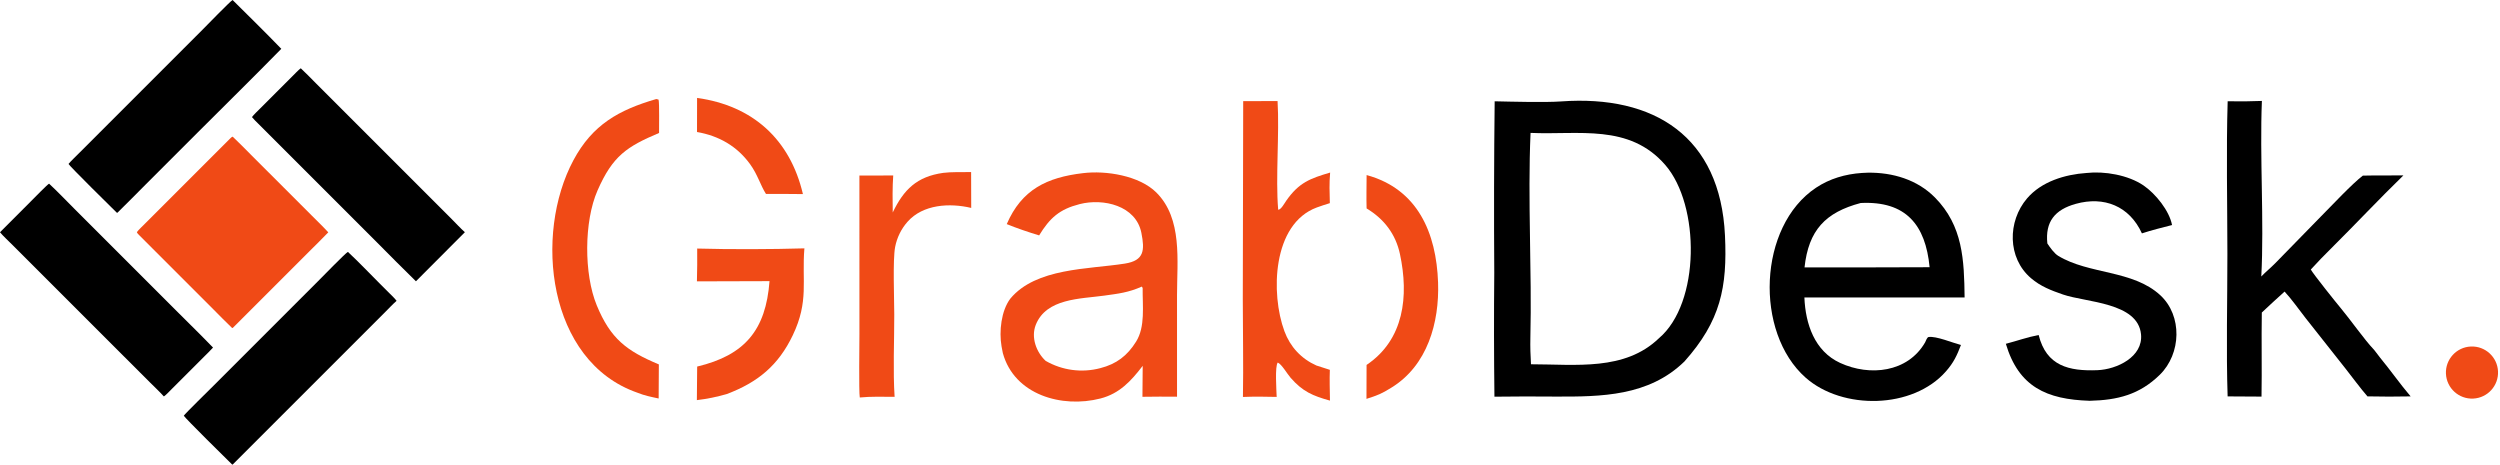
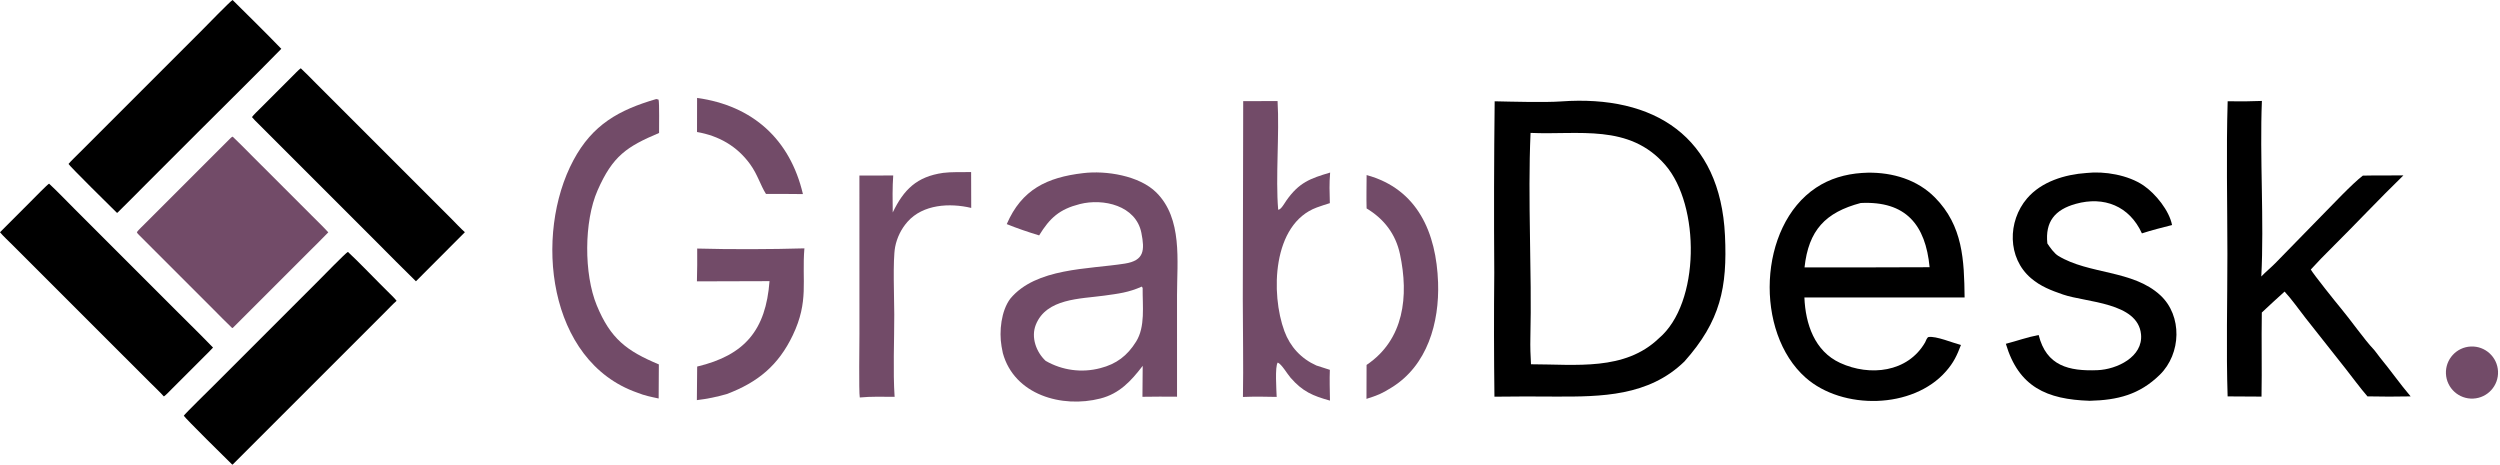
<svg xmlns="http://www.w3.org/2000/svg" width="1200" height="223" viewBox="0 0 1200 223" fill="none">
-   <path d="M111.698 65.598C111.154 65.781 110.876 66.086 110.466 66.494C106.891 70.046 103.327 73.62 99.764 77.184L78.93 98.021L69.948 106.997C69.112 107.832 66.215 110.63 65.702 111.407C65.767 111.891 66.472 112.529 66.834 112.893C68.97 115.044 71.119 117.185 73.263 119.33L86.657 132.727L102.518 148.588C105.44 151.509 108.438 154.603 111.418 157.442C111.632 157.474 111.745 157.387 111.894 157.238C114.132 155.007 116.365 152.77 118.6 150.536L132.181 136.958L148.488 120.654C151.485 117.656 154.653 114.568 157.583 111.521C155.114 108.824 152.154 105.979 149.55 103.374L136.321 90.144L120.726 74.553C117.799 71.626 114.697 68.415 111.698 65.598Z" fill="#F04A16" />
-   <path d="M167.031 120.938C166.994 120.947 166.955 120.956 166.918 120.968C166.098 121.224 154.201 133.426 152.463 135.164L102.385 185.243C100.843 186.786 88.613 198.768 88.222 199.549C88.627 200.507 109.132 220.755 111.428 222.969C111.46 222.979 111.617 223.04 111.697 222.961C126.261 208.441 163.652 171.034 175.23 159.45L184.963 149.711C186.53 148.144 188.728 145.811 190.362 144.392C189.589 143.345 188.028 141.852 187.062 140.887L182.186 136.016C177.35 131.178 171.968 125.538 167.031 120.938Z" fill="black" />
-   <path d="M23.563 88.16C22.956 88.332 15.999 95.461 14.804 96.656L0 111.485C1.257 113.05 4.649 116.239 6.237 117.826L18.768 130.355L58.831 170.417L71.859 183.439C73.847 185.426 76.828 188.224 78.634 190.274C79.183 190.14 82.232 186.931 82.826 186.338L90.313 178.855L97.922 171.243C99.276 169.886 100.997 168.248 102.252 166.833C96.968 161.342 91.323 155.836 85.924 150.438L56.724 121.239L35.37 99.885C31.63 96.143 27.401 91.711 23.563 88.16Z" fill="black" />
-   <path d="M111.637 0C110.572 0.541 98.771 12.688 97.224 14.235L52.274 59.185L38.402 73.057C37.518 73.941 33.329 78.028 32.892 78.697C33.252 79.595 53.802 99.913 56.058 102.087C56.207 102.145 56.109 102.118 56.359 102.12C60.95 97.621 65.524 92.958 70.073 88.407L95.071 63.413C108.332 50.152 121.919 36.814 135.027 23.432C127.56 15.708 119.297 7.58 111.637 0Z" fill="black" />
-   <path d="M144.377 32.773C143.516 33.322 141.148 35.795 140.33 36.613L132.634 44.305L124.991 51.954C123.997 52.949 121.692 55.143 120.944 56.204C121.719 57.2 123.113 58.521 124.034 59.443L129.177 64.586L146.014 81.421L180.913 116.32C187.101 122.507 193.375 128.94 199.648 135.016L223.118 111.486V111.438C221.395 109.941 218.546 106.884 216.82 105.158L203.813 92.154L164.444 52.781L151.551 39.889C149.286 37.624 146.708 34.918 144.377 32.773Z" fill="black" />
-   <path d="M717.438 48.621C725.557 48.798 741.544 49.243 749.352 48.682C794.111 45.468 825.757 65.589 827.988 113.023C829.159 137.919 825.873 154.054 808.52 173.517C791.332 190.241 768.597 190.425 746.733 190.36C736.932 190.266 727.13 190.283 717.329 190.41C717.084 170.593 717.058 150.775 717.249 130.957C717.061 103.511 717.123 76.065 717.438 48.621ZM734.87 174.85C756.467 174.868 779.899 178.156 796.298 162.348C816.168 145.512 816.124 98.545 799.324 79.175C782.024 59.224 757.721 64.86 734.666 63.79C733.238 96.112 735.363 129.91 734.574 162.363C734.482 166.282 734.618 170.919 734.87 174.85Z" fill="black" />
-   <path d="M519.878 83.107C530.805 81.757 546.905 84.263 555.085 92.441C567.656 105.011 564.987 125.101 564.968 141.655L564.975 190.418C559.441 190.354 553.906 190.368 548.372 190.46L548.496 175.603C542.911 182.878 537.397 188.911 528.199 191.28C509.71 196.041 486.852 189.52 481.361 169.48C481.133 168.4 480.924 167.316 480.735 166.228C479.507 159.042 480.563 149.18 484.96 143.339C497.301 128.527 522.425 129.295 539.938 126.525C549.263 125.05 549.513 120.109 547.868 111.793C545.268 98.657 529.62 95.077 518.282 97.961C508.542 100.438 503.922 104.6 498.784 112.989C493.971 111.554 487.815 109.452 483.243 107.57C490.388 91.011 502.49 85.138 519.878 83.107ZM501.908 173.21C509.851 177.801 519.29 179.059 528.159 176.707C535.88 174.733 541.105 170.758 545.332 163.971C549.811 156.779 548.374 146.983 548.471 138.227L548.073 137.565C541.644 140.416 536.964 140.934 530.029 141.898C518.59 143.488 502.217 143.172 497.174 155.917C494.798 161.923 497.391 169.01 501.908 173.21Z" fill="#F04A16" />
-   <path d="M893.681 83.022C894.639 82.947 895.602 82.903 896.565 82.888C908.487 82.726 920.288 86.23 928.749 94.78C942.268 108.44 942.786 124.933 943.008 142.787L866.11 142.771C866.609 155.476 870.984 168.562 883.269 174.205C897.538 180.761 915.728 178.796 924.063 164.321C924.388 163.576 925.031 161.895 925.695 161.778C929.194 161.167 937.558 164.656 941.251 165.604C939.325 170.658 937.723 174.076 934.122 178.178C918.197 196.467 884.373 196.862 866.744 181.309C842.078 159.542 843.835 108.633 871.696 90.106C878.23 85.757 885.757 83.558 893.681 83.022ZM866.173 128.354L899.644 128.338L926.212 128.263C924.262 107.964 914.891 96.376 893.138 97.44C876.178 101.947 868.104 110.499 866.173 128.354Z" fill="black" />
-   <path d="M1069.28 48.606C1074.76 48.723 1080.24 48.671 1085.71 48.449C1084.62 75.37 1086.82 106.283 1085.42 132.712C1087.44 130.58 1089.94 128.567 1092.13 126.337L1114.11 103.832C1119.17 98.736 1129.11 88.117 1134.17 84.298C1140.54 84.141 1147.17 84.302 1153.64 84.184C1141.95 95.541 1130.71 107.554 1119.14 119.042C1115.79 122.371 1112.34 125.878 1109.18 129.375C1110.38 131.562 1121.3 145.213 1123.77 148.158C1127.89 153.085 1135.24 163.409 1139.16 167.48C1139.56 167.796 1141.85 170.956 1142.42 171.641C1147.44 177.733 1151.99 184.255 1157.1 190.27C1150.19 190.415 1143.28 190.411 1136.38 190.256C1133.14 186.552 1128.92 180.832 1125.8 176.864L1106.73 152.731C1103.61 148.758 1099.95 143.525 1096.6 139.956C1092.92 143.268 1089.27 146.62 1085.67 150.01C1085.44 163.44 1085.77 176.908 1085.53 190.367L1069.26 190.272C1068.54 168.766 1069.16 143.708 1069.15 121.869C1069.14 98.217 1068.56 71.985 1069.28 48.606Z" fill="black" />
-   <path d="M1001.49 83.032C1010.16 82.06 1021.51 83.999 1028.87 89.005C1034.69 92.967 1041.3 101.188 1042.58 108.018C1037.77 109.26 1032.82 110.465 1028.12 112.02C1022.1 98.842 1009.89 94.1 996.412 97.835C986.276 100.642 981.635 106.483 982.729 116.854C983.968 118.753 986.044 121.647 987.951 122.808C1002.71 131.782 1023.71 129.519 1036.92 141.688C1047.63 151.556 1047.02 169.812 1036.68 179.915C1026.91 189.47 1016.41 192.06 1003.05 192.381C982.38 191.716 968.967 185.723 962.806 165.024C968.232 163.616 972.883 161.898 978.556 160.794C982.225 175.676 993.126 178.224 1006.78 177.684C1016.11 177.316 1028.77 171.289 1027.69 160.436C1026.16 145.103 1001.34 145.197 990.236 141.367C984.636 139.435 979.423 137.46 974.839 133.497C963.483 123.76 963.59 106.246 972.975 95.247C979.907 87.124 991.17 83.744 1001.49 83.032Z" fill="black" />
-   <path d="M596.735 48.559L613.232 48.5C614.175 64.334 612.218 85.224 613.527 100.656C614.814 100.801 616.624 97.452 617.391 96.354C623.523 87.578 628.905 85.663 638.465 82.826C638.007 88.249 638.18 92.057 638.324 97.509C636.302 98.142 634.099 98.833 632.086 99.577C610.647 107.49 609.878 141.04 616.526 159.001C619.293 166.479 624.59 172.183 631.861 175.438L638.325 177.517C638.132 182.286 638.312 187.488 638.387 192.292C630.229 190.042 625.258 187.968 619.472 181.304C617.824 179.406 615.234 174.854 613.33 174.023C611.892 175.71 612.704 187.323 612.801 190.517C607.185 190.394 602.228 190.304 596.609 190.54C596.885 175.335 596.547 158.935 596.541 143.629L596.735 48.559Z" fill="#F04A16" />
-   <path d="M315.016 47.535C315.181 47.527 315.906 47.769 316.114 47.833C316.559 49.457 316.311 61.335 316.354 63.819C300.879 70.384 294.098 74.792 286.798 91.462C280.301 106.294 280.247 131.504 286.426 146.531C293.032 162.597 300.766 168.438 316.247 174.911C316.247 180.365 316.216 185.819 316.153 191.272C312.349 190.456 309.465 189.923 305.865 188.465C262.737 173.374 256.197 112.484 275.242 76.913C284.41 59.79 297.067 52.784 315.016 47.535Z" fill="#F04A16" />
-   <path d="M452.681 82.985C456.201 82.496 462.394 82.626 466.137 82.602L466.185 99.803C455.923 97.357 443.021 98.028 435.588 106.472C432.575 109.901 430.53 114.069 429.663 118.55C428.492 124.759 429.238 143.233 429.248 151.009C429.262 163.598 428.603 178.177 429.41 190.481C424.011 190.446 418.024 190.265 412.693 190.793C412.201 188.147 412.521 164.128 412.526 160.138L412.517 84.272L428.746 84.226C428.341 89.577 428.426 96.616 428.51 101.986C433.826 90.944 440.076 84.792 452.681 82.985Z" fill="#F04A16" />
-   <path d="M334.652 119.302C350.414 119.748 370.381 119.681 386.112 119.211C384.808 134.94 388.376 144.492 380.54 160.902C373.642 175.348 363.79 183.5 348.9 189.124C344.189 190.505 339.37 191.488 334.495 192.06L334.643 175.95C357.545 170.496 367.612 158.393 369.37 134.949L334.522 135.053C334.664 129.804 334.708 124.553 334.652 119.302Z" fill="#F04A16" />
-   <path d="M655.973 84.027C680.508 90.725 689.449 111.811 690.276 135.604C690.945 154.837 685.162 175.478 667.871 186.066C663.21 188.999 661.171 189.776 655.907 191.456L655.953 175.166C673.981 163.042 676.291 142.132 671.978 121.955C669.929 112.368 664.366 105.097 655.966 100.047C655.809 95.036 655.964 89.107 655.973 84.027Z" fill="#F04A16" />
-   <path d="M334.598 47C361.372 50.727 379.219 66.89 385.407 93.159C379.495 93.088 373.583 93.067 367.671 93.095C364.97 88.838 363.649 83.773 360.07 78.836C353.758 70.128 345.069 65.196 334.565 63.363L334.598 47Z" fill="#F04A16" />
-   <path d="M1186.01 166.328C1192.91 166.033 1198.73 171.369 1199.05 178.257C1199.36 185.146 1194.04 190.988 1187.15 191.319C1180.23 191.65 1174.37 186.305 1174.05 179.392C1173.74 172.479 1179.1 166.625 1186.01 166.328Z" fill="#F04A16" />
+   <path d="M111.699 65.598C111.155 65.781 110.877 66.086 110.467 66.494C106.892 70.046 103.328 73.62 99.765 77.184L78.931 98.021L69.949 106.997C69.113 107.832 66.216 110.63 65.703 111.407C65.768 111.891 66.473 112.529 66.835 112.893C68.971 115.044 71.12 117.185 73.264 119.33L86.658 132.727L102.519 148.588C105.441 151.509 108.439 154.603 111.419 157.442C111.633 157.474 111.745 157.387 111.895 157.238C114.133 155.007 116.366 152.77 118.601 150.536L132.182 136.958L148.489 120.654C151.486 117.656 154.654 114.568 157.584 111.521C155.115 108.824 152.155 105.979 149.55 103.374L136.322 90.144L120.727 74.553C117.8 71.626 114.698 68.415 111.699 65.598Z" fill="#724B68" />
+   <path d="M167.032 120.938C166.995 120.947 166.956 120.956 166.919 120.968C166.099 121.224 154.202 133.426 152.464 135.164L102.386 185.243C100.844 186.786 88.614 198.768 88.223 199.549C88.628 200.507 109.133 220.755 111.428 222.969C111.461 222.979 111.618 223.04 111.698 222.961C126.262 208.441 163.653 171.034 175.231 159.45L184.964 149.711C186.531 148.144 188.729 145.811 190.363 144.392C189.59 143.345 188.028 141.852 187.063 140.887L182.187 136.016C177.351 131.178 171.969 125.538 167.032 120.938Z" fill="black" />
+   <path d="M23.563 88.16C22.956 88.332 15.999 95.461 14.805 96.656L0.001 111.485C1.257 113.05 4.649 116.239 6.237 117.826L18.769 130.355L58.832 170.417L71.859 183.439C73.847 185.426 76.828 188.224 78.634 190.274C79.184 190.14 82.232 186.931 82.826 186.338L90.313 178.855L97.922 171.243C99.277 169.886 100.998 168.248 102.252 166.833C96.968 161.342 91.323 155.836 85.925 150.438L56.724 121.239L35.371 99.885C31.63 96.143 27.401 91.711 23.563 88.16Z" fill="black" />
+   <path d="M111.638 0C110.573 0.541 98.772 12.688 97.225 14.235L52.275 59.185L38.403 73.057C37.519 73.941 33.33 78.028 32.893 78.697C33.253 79.595 53.803 99.913 56.059 102.087C56.208 102.145 56.11 102.118 56.36 102.12C60.951 97.621 65.525 92.958 70.073 88.407L95.072 63.413C108.333 50.152 121.92 36.814 135.028 23.432C127.561 15.708 119.298 7.58 111.638 0Z" fill="black" />
+   <path d="M144.377 32.773C143.517 33.322 141.149 35.795 140.331 36.613L132.635 44.305L124.992 51.954C123.998 52.949 121.693 55.143 120.944 56.204C121.72 57.2 123.113 58.521 124.035 59.443L129.178 64.586L146.015 81.421L180.914 116.32C187.102 122.507 193.376 128.94 199.649 135.016L223.119 111.486V111.438C221.396 109.941 218.547 106.884 216.821 105.158L203.814 92.154L164.445 52.781L151.552 39.889C149.287 37.624 146.709 34.918 144.377 32.773Z" fill="black" />
+   <path d="M717.438 48.621C725.558 48.798 741.545 49.243 749.353 48.682C794.111 45.468 825.757 65.589 827.989 113.023C829.16 137.919 825.874 154.054 808.521 173.517C791.333 190.241 768.598 190.425 746.734 190.36C736.932 190.266 727.131 190.283 717.33 190.41C717.085 170.593 717.058 150.775 717.25 130.957C717.062 103.511 717.124 76.065 717.438 48.621ZM734.87 174.85C756.468 174.868 779.9 178.156 796.299 162.348C816.169 145.512 816.125 98.545 799.324 79.175C782.025 59.224 757.722 64.86 734.667 63.79C733.239 96.112 735.364 129.91 734.575 162.363C734.483 166.282 734.619 170.919 734.87 174.85Z" fill="black" />
+   <path d="M519.879 83.107C530.805 81.757 546.906 84.263 555.085 92.441C567.657 105.011 564.988 125.101 564.969 141.655L564.976 190.418C559.442 190.354 553.907 190.368 548.372 190.46L548.497 175.603C542.912 182.878 537.398 188.911 528.2 191.28C509.711 196.041 486.853 189.52 481.362 169.48C481.133 168.4 480.925 167.316 480.736 166.228C479.508 159.042 480.564 149.18 484.961 143.339C497.302 128.527 522.426 129.295 539.938 126.525C549.264 125.05 549.514 120.109 547.868 111.793C545.269 98.657 529.62 95.077 518.283 97.961C508.543 100.438 503.923 104.6 498.784 112.989C493.971 111.554 487.815 109.452 483.244 107.57C490.389 91.011 502.491 85.138 519.879 83.107ZM501.909 173.21C509.852 177.801 519.291 179.059 528.16 176.707C535.881 174.733 541.105 170.758 545.333 163.971C549.812 156.779 548.375 146.983 548.472 138.227L548.074 137.565C541.645 140.416 536.965 140.934 530.03 141.898C518.591 143.488 502.218 143.172 497.175 155.917C494.798 161.923 497.391 169.01 501.909 173.21Z" fill="#724B68" />
+   <path d="M893.681 83.022C894.64 82.947 895.603 82.903 896.566 82.888C908.488 82.726 920.289 86.23 928.75 94.78C942.269 108.44 942.787 124.933 943.009 142.787L866.111 142.771C866.609 155.476 870.985 168.562 883.27 174.205C897.539 180.761 915.729 178.796 924.064 164.321C924.388 163.576 925.032 161.895 925.695 161.778C929.195 161.167 937.559 164.656 941.252 165.604C939.326 170.658 937.724 174.076 934.122 178.178C918.198 196.467 884.373 196.862 866.745 181.309C842.079 159.542 843.836 108.633 871.697 90.106C878.231 85.757 885.758 83.558 893.681 83.022ZM866.174 128.354L899.645 128.338L926.213 128.263C924.263 107.964 914.892 96.376 893.139 97.44C876.179 101.947 868.105 110.499 866.174 128.354Z" fill="black" />
+   <path d="M1069.28 48.606C1074.76 48.723 1080.24 48.671 1085.71 48.449C1084.62 75.37 1086.82 106.283 1085.42 132.712C1087.44 130.58 1089.94 128.567 1092.14 126.337L1114.12 103.832C1119.17 98.736 1129.11 88.117 1134.17 84.298C1140.54 84.141 1147.17 84.302 1153.64 84.184C1141.95 95.541 1130.71 107.554 1119.14 119.042C1115.79 122.371 1112.34 125.878 1109.18 129.375C1110.38 131.562 1121.3 145.213 1123.77 148.158C1127.9 153.085 1135.24 163.409 1139.16 167.48C1139.57 167.796 1141.86 170.956 1142.42 171.641C1147.44 177.733 1151.99 184.255 1157.1 190.27C1150.19 190.415 1143.28 190.411 1136.38 190.256C1133.14 186.552 1128.92 180.832 1125.8 176.864L1106.73 152.731C1103.61 148.758 1099.95 143.525 1096.6 139.956C1092.92 143.268 1089.27 146.62 1085.67 150.01C1085.44 163.44 1085.78 176.908 1085.53 190.367L1069.26 190.272C1068.54 168.766 1069.16 143.708 1069.15 121.869C1069.14 98.217 1068.56 71.985 1069.28 48.606Z" fill="black" />
+   <path d="M1001.5 83.032C1010.16 82.06 1021.51 83.999 1028.87 89.005C1034.7 92.967 1041.3 101.188 1042.58 108.018C1037.77 109.26 1032.82 110.465 1028.12 112.02C1022.11 98.842 1009.89 94.1 996.413 97.835C986.277 100.642 981.635 106.483 982.729 116.854C983.968 118.753 986.045 121.647 987.952 122.808C1002.71 131.782 1023.71 129.519 1036.92 141.688C1047.63 151.556 1047.02 169.812 1036.68 179.915C1026.91 189.47 1016.41 192.06 1003.05 192.381C982.381 191.716 968.968 185.723 962.806 165.024C968.232 163.616 972.884 161.898 978.557 160.794C982.226 175.676 993.126 178.224 1006.79 177.684C1016.11 177.316 1028.77 171.289 1027.69 160.436C1026.16 145.103 1001.35 145.197 990.237 141.367C984.636 139.435 979.423 137.46 974.839 133.497C963.484 123.76 963.591 106.246 972.976 95.247C979.907 87.124 991.171 83.744 1001.5 83.032Z" fill="black" />
+   <path d="M596.736 48.559L613.233 48.5C614.176 64.334 612.219 85.224 613.527 100.656C614.814 100.801 616.625 97.452 617.392 96.354C623.524 87.578 628.906 85.663 638.465 82.826C638.008 88.249 638.181 92.057 638.325 97.509C636.303 98.142 634.1 98.833 632.087 99.577C610.647 107.49 609.879 141.04 616.527 159.001C619.294 166.479 624.591 172.183 631.862 175.438L638.326 177.517C638.132 182.286 638.313 187.488 638.387 192.292C630.23 190.042 625.258 187.968 619.473 181.304C617.825 179.406 615.235 174.854 613.33 174.023C611.893 175.71 612.705 187.323 612.801 190.517C607.186 190.394 602.229 190.304 596.61 190.54C596.886 175.335 596.548 158.935 596.542 143.629L596.736 48.559Z" fill="#724B68" />
+   <path d="M315.017 47.535C315.182 47.527 315.906 47.769 316.115 47.833C316.56 49.457 316.311 61.335 316.354 63.819C300.88 70.384 294.099 74.792 286.798 91.462C280.302 106.294 280.248 131.504 286.427 146.531C293.032 162.597 300.767 168.438 316.248 174.911C316.248 180.365 316.217 185.819 316.154 191.272C312.35 190.456 309.466 189.923 305.866 188.465C262.738 173.374 256.198 112.484 275.243 76.913C284.411 59.79 297.068 52.784 315.017 47.535Z" fill="#724B68" />
+   <path d="M452.681 82.985C456.201 82.496 462.394 82.626 466.138 82.602L466.186 99.803C455.924 97.357 443.022 98.028 435.589 106.472C432.576 109.901 430.531 114.069 429.664 118.55C428.493 124.759 429.239 143.233 429.248 151.009C429.263 163.598 428.604 178.177 429.411 190.481C424.012 190.446 418.025 190.265 412.694 190.793C412.202 188.147 412.522 164.128 412.526 160.138L412.517 84.272L428.747 84.226C428.342 89.577 428.427 96.616 428.511 101.986C433.827 90.944 440.077 84.792 452.681 82.985Z" fill="#724B68" />
+   <path d="M334.653 119.302C350.414 119.748 370.382 119.681 386.113 119.211C384.809 134.94 388.377 144.492 380.541 160.902C373.643 175.348 363.791 183.5 348.901 189.124C344.19 190.505 339.371 191.488 334.495 192.06L334.643 175.95C357.546 170.496 367.612 158.393 369.371 134.949L334.523 135.053C334.665 129.804 334.708 124.553 334.653 119.302Z" fill="#724B68" />
+   <path d="M655.974 84.027C680.508 90.725 689.45 111.811 690.277 135.604C690.946 154.837 685.162 175.478 667.872 186.066C663.21 188.999 661.172 189.776 655.907 191.456L655.953 175.166C673.982 163.042 676.291 142.132 671.979 121.955C669.929 112.368 664.366 105.097 655.967 100.047C655.809 95.036 655.965 89.107 655.974 84.027Z" fill="#724B68" />
+   <path d="M334.599 47C361.373 50.727 379.22 66.89 385.408 93.159C379.496 93.088 373.584 93.067 367.672 93.095C364.971 88.838 363.65 83.773 360.071 78.836C353.759 70.128 345.07 65.196 334.566 63.363L334.599 47Z" fill="#724B68" />
+   <path d="M1186.01 166.328C1192.91 166.033 1198.73 171.369 1199.05 178.257C1199.36 185.146 1194.04 190.988 1187.15 191.319C1180.23 191.65 1174.37 186.305 1174.05 179.392C1173.74 172.479 1179.1 166.625 1186.01 166.328Z" fill="#724B68" />
</svg>
